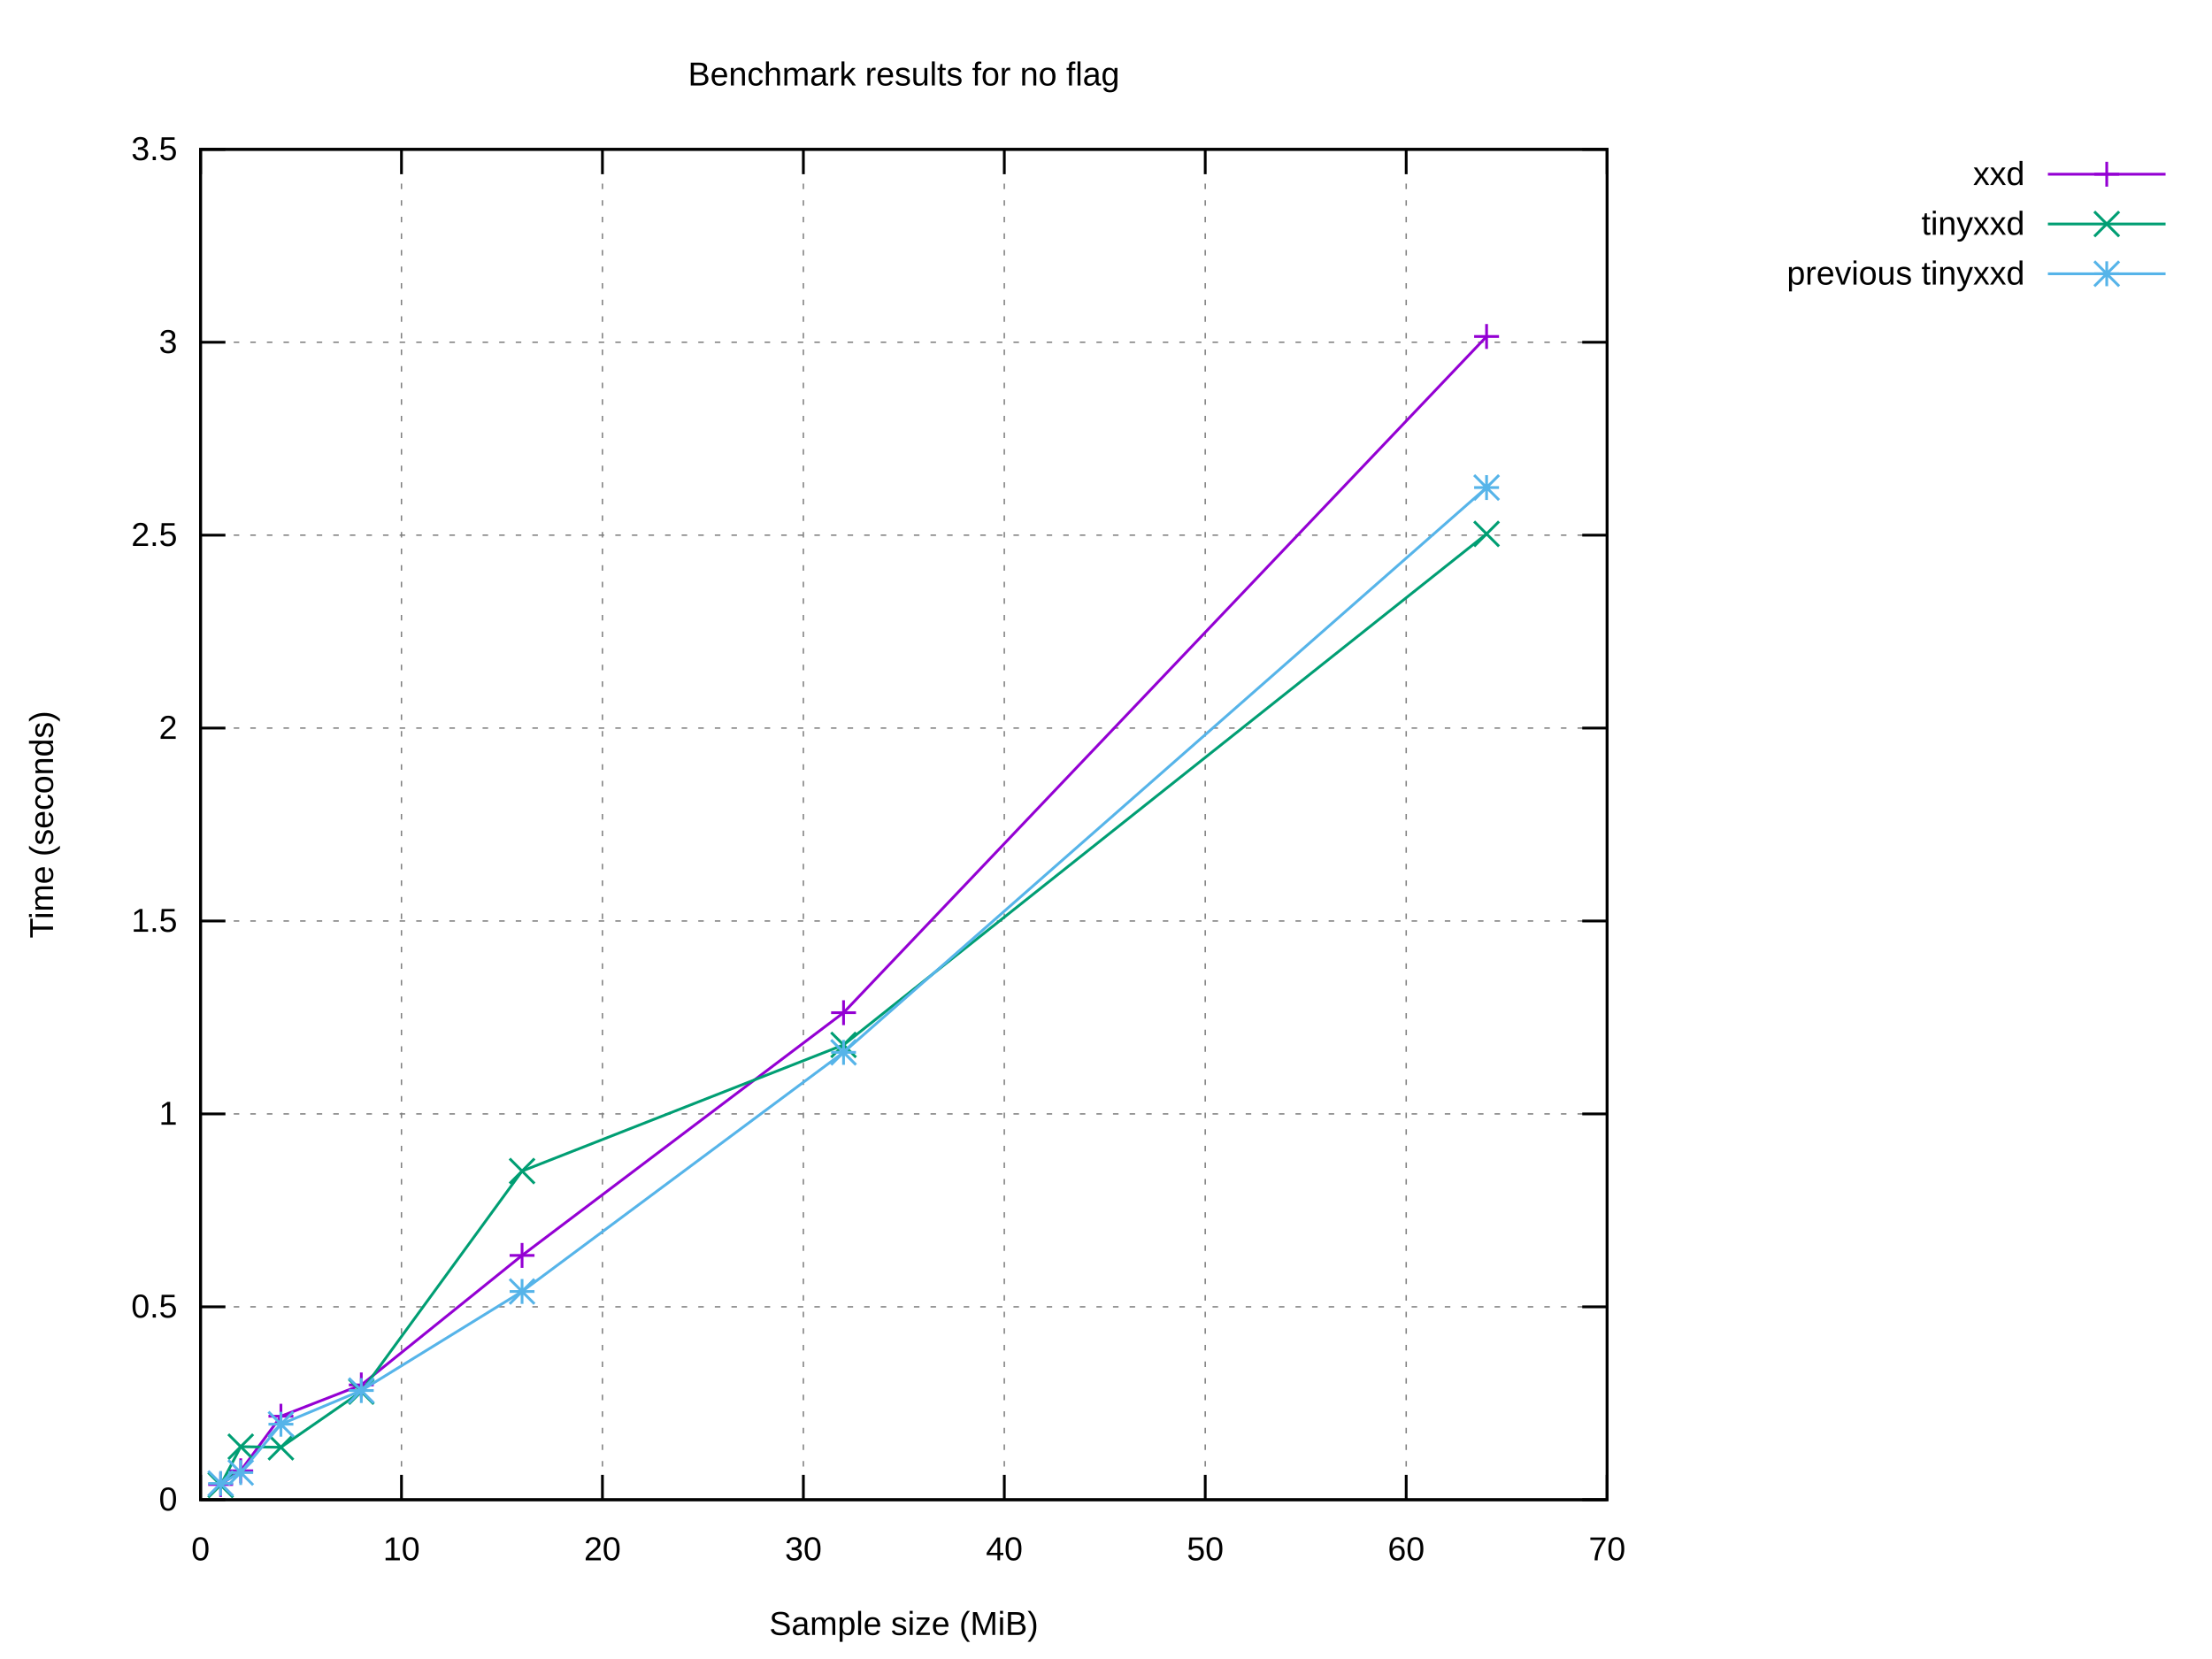
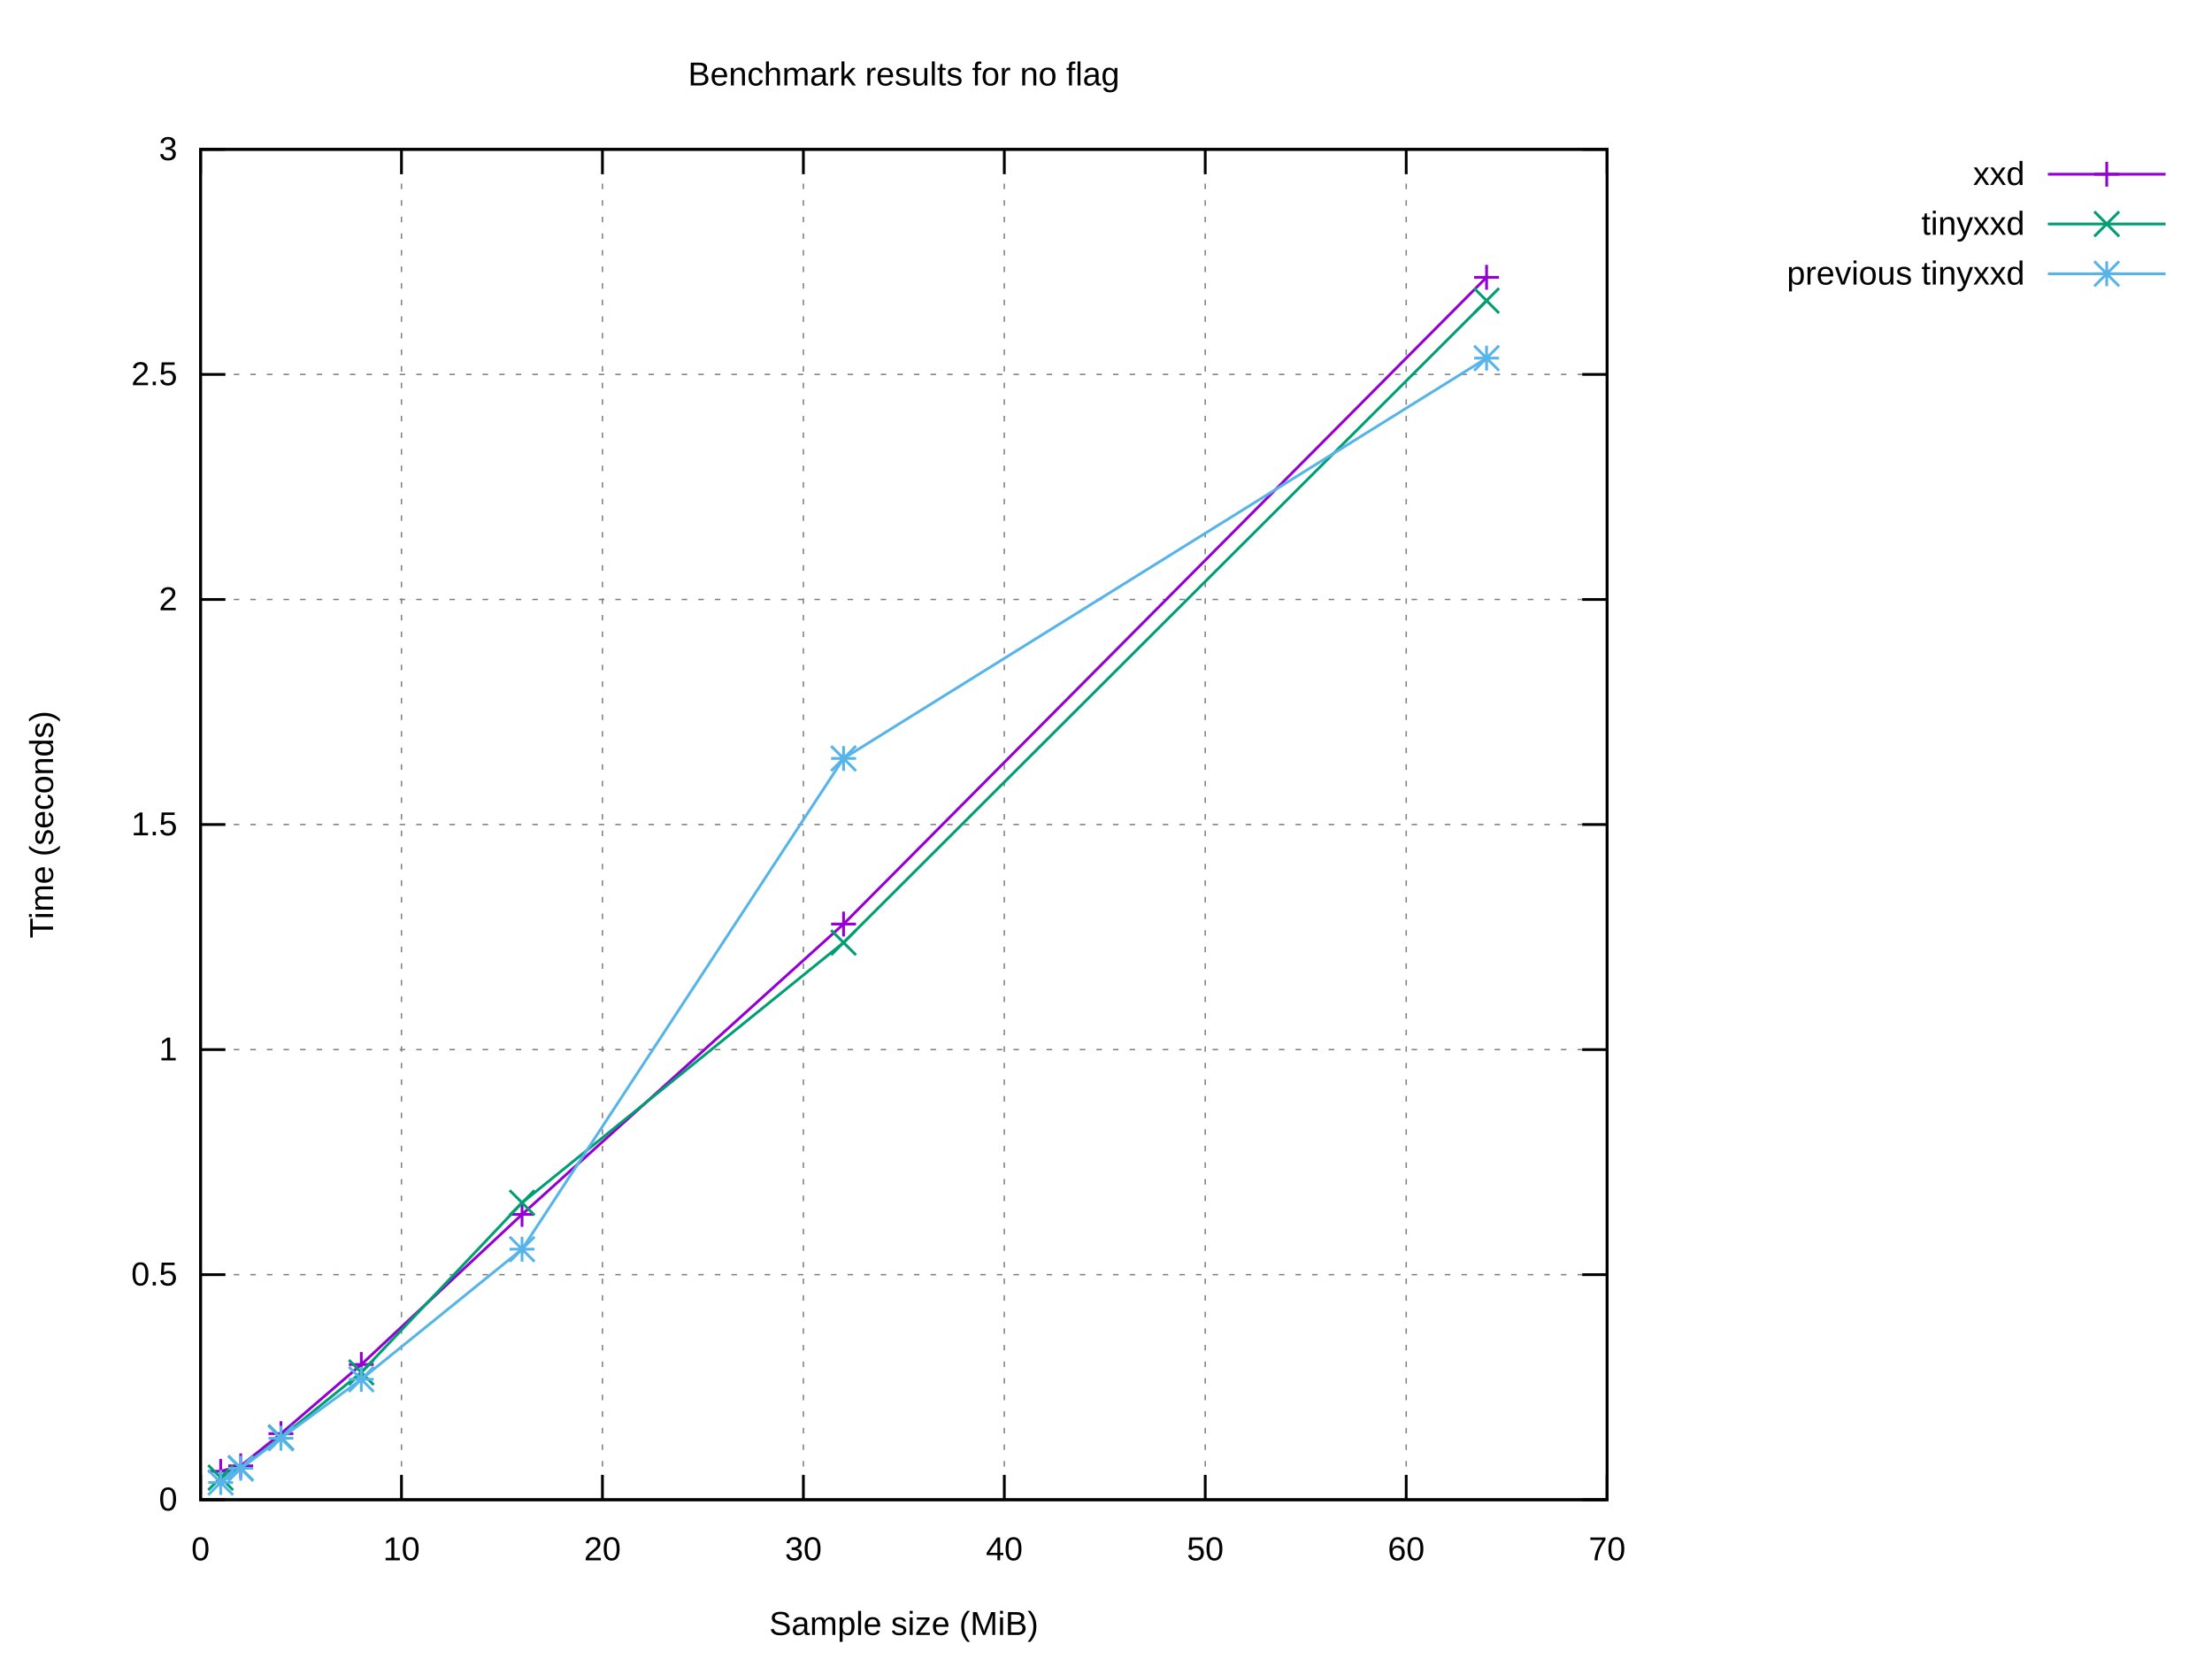
<svg xmlns="http://www.w3.org/2000/svg" xmlns:xlink="http://www.w3.org/1999/xlink" width="800" height="600" viewBox="0 0 800 600">
  <g id="gnuplot_canvas">
    <rect x="0" y="0" width="800" height="600" fill="#ffffff" />
    <defs>
      <circle id="gpDot" r="0.5" stroke-width="0.5" stroke="currentColor" />
      <path id="gpPt0" stroke-width="0.222" stroke="currentColor" d="M-1,0 h2 M0,-1 v2" />
      <path id="gpPt1" stroke-width="0.222" stroke="currentColor" d="M-1,-1 L1,1 M1,-1 L-1,1" />
      <path id="gpPt2" stroke-width="0.222" stroke="currentColor" d="M-1,0 L1,0 M0,-1 L0,1 M-1,-1 L1,1 M-1,1 L1,-1" />
      <rect id="gpPt3" stroke-width="0.222" stroke="currentColor" x="-1" y="-1" width="2" height="2" />
      <rect id="gpPt4" stroke-width="0.222" stroke="currentColor" fill="currentColor" x="-1" y="-1" width="2" height="2" />
      <circle id="gpPt5" stroke-width="0.222" stroke="currentColor" cx="0" cy="0" r="1" />
      <use xlink:href="#gpPt5" id="gpPt6" fill="currentColor" stroke="none" />
      <path id="gpPt7" stroke-width="0.222" stroke="currentColor" d="M0,-1.33 L-1.33,0.67 L1.33,0.67 z" />
      <use xlink:href="#gpPt7" id="gpPt8" fill="currentColor" stroke="none" />
      <use xlink:href="#gpPt7" id="gpPt9" stroke="currentColor" transform="rotate(180)" />
      <use xlink:href="#gpPt9" id="gpPt10" fill="currentColor" stroke="none" />
      <use xlink:href="#gpPt3" id="gpPt11" stroke="currentColor" transform="rotate(45)" />
      <use xlink:href="#gpPt11" id="gpPt12" fill="currentColor" stroke="none" />
      <path id="gpPt13" stroke-width="0.222" stroke="currentColor" d="M0,1.330 L1.265,0.411 L0.782,-1.067 L-0.782,-1.076 L-1.265,0.411 z" />
      <use xlink:href="#gpPt13" id="gpPt14" fill="currentColor" stroke="none" />
      <filter id="textbox" filterUnits="objectBoundingBox" x="0" y="0" height="1" width="1">
        <feFlood flood-color="#FFFFFF" flood-opacity="1" result="bgnd" />
        <feComposite in="SourceGraphic" in2="bgnd" operator="atop" />
      </filter>
      <filter id="greybox" filterUnits="objectBoundingBox" x="0" y="0" height="1" width="1">
        <feFlood flood-color="lightgrey" flood-opacity="1" result="grey" />
        <feComposite in="SourceGraphic" in2="grey" operator="atop" />
      </filter>
    </defs>
    <g fill="none" color="#FFFFFF" stroke="currentColor" stroke-width="1.00" stroke-linecap="butt" stroke-linejoin="miter">
</g>
    <g fill="none" color="black" stroke="currentColor" stroke-width="1.00" stroke-linecap="butt" stroke-linejoin="miter">
</g>
    <g fill="none" color="black" stroke="black" stroke-width="0.50" stroke-linecap="butt" stroke-linejoin="miter">
</g>
    <g fill="none" color="gray" stroke="currentColor" stroke-width="0.50" stroke-linecap="butt" stroke-linejoin="miter">
      <path stroke="gray" stroke-dasharray="2,4" class="gridline" d="M72.53,542.40 L581.24,542.40  " />
    </g>
    <g fill="none" color="gray" stroke="gray" stroke-width="1.00" stroke-linecap="butt" stroke-linejoin="miter">
</g>
    <g fill="none" color="black" stroke="currentColor" stroke-width="1.00" stroke-linecap="butt" stroke-linejoin="miter">
      <path stroke="black" d="M72.53,542.40 L81.53,542.40 M581.24,542.40 L572.24,542.40  " />
      <g transform="translate(64.14,546.30)" stroke="none" fill="black" font-family="Arial" font-size="12.00" text-anchor="end">
        <text>
          <tspan font-family="Arial"> 0</tspan>
        </text>
      </g>
    </g>
    <g fill="none" color="black" stroke="currentColor" stroke-width="1.00" stroke-linecap="butt" stroke-linejoin="miter">
</g>
    <g fill="none" color="black" stroke="black" stroke-width="0.50" stroke-linecap="butt" stroke-linejoin="miter">
</g>
    <g fill="none" color="gray" stroke="currentColor" stroke-width="0.50" stroke-linecap="butt" stroke-linejoin="miter">
-       <path stroke="gray" stroke-dasharray="2,4" class="gridline" d="M72.53,472.63 L581.24,472.63  " />
-     </g>
-     <g fill="none" color="gray" stroke="gray" stroke-width="1.00" stroke-linecap="butt" stroke-linejoin="miter">
- </g>
-     <g fill="none" color="black" stroke="currentColor" stroke-width="1.00" stroke-linecap="butt" stroke-linejoin="miter">
-       <path stroke="black" d="M72.53,472.63 L81.53,472.63 M581.24,472.63 L572.24,472.63  " />
-       <g transform="translate(64.14,476.53)" stroke="none" fill="black" font-family="Arial" font-size="12.00" text-anchor="end">
+       <path stroke="gray" stroke-dasharray="2,4" class="gridline" d="M72.53,461.00 L581.24,461.00  " />
+     </g>
+     <g fill="none" color="gray" stroke="gray" stroke-width="1.00" stroke-linecap="butt" stroke-linejoin="miter">
+ </g>
+     <g fill="none" color="black" stroke="currentColor" stroke-width="1.00" stroke-linecap="butt" stroke-linejoin="miter">
+       <path stroke="black" d="M72.53,461.00 L81.53,461.00 M581.24,461.00 L572.24,461.00  " />
+       <g transform="translate(64.14,464.90)" stroke="none" fill="black" font-family="Arial" font-size="12.00" text-anchor="end">
        <text>
          <tspan font-family="Arial"> 0.5</tspan>
        </text>
      </g>
    </g>
    <g fill="none" color="black" stroke="currentColor" stroke-width="1.00" stroke-linecap="butt" stroke-linejoin="miter">
</g>
    <g fill="none" color="black" stroke="black" stroke-width="0.50" stroke-linecap="butt" stroke-linejoin="miter">
</g>
    <g fill="none" color="gray" stroke="currentColor" stroke-width="0.50" stroke-linecap="butt" stroke-linejoin="miter">
-       <path stroke="gray" stroke-dasharray="2,4" class="gridline" d="M72.53,402.86 L581.24,402.86  " />
-     </g>
-     <g fill="none" color="gray" stroke="gray" stroke-width="1.00" stroke-linecap="butt" stroke-linejoin="miter">
- </g>
-     <g fill="none" color="black" stroke="currentColor" stroke-width="1.00" stroke-linecap="butt" stroke-linejoin="miter">
-       <path stroke="black" d="M72.53,402.86 L81.53,402.86 M581.24,402.86 L572.24,402.86  " />
-       <g transform="translate(64.14,406.76)" stroke="none" fill="black" font-family="Arial" font-size="12.00" text-anchor="end">
+       <path stroke="gray" stroke-dasharray="2,4" class="gridline" d="M72.53,379.60 L581.24,379.60  " />
+     </g>
+     <g fill="none" color="gray" stroke="gray" stroke-width="1.00" stroke-linecap="butt" stroke-linejoin="miter">
+ </g>
+     <g fill="none" color="black" stroke="currentColor" stroke-width="1.00" stroke-linecap="butt" stroke-linejoin="miter">
+       <path stroke="black" d="M72.53,379.60 L81.53,379.60 M581.24,379.60 L572.24,379.60  " />
+       <g transform="translate(64.14,383.50)" stroke="none" fill="black" font-family="Arial" font-size="12.00" text-anchor="end">
        <text>
          <tspan font-family="Arial"> 1</tspan>
        </text>
      </g>
    </g>
    <g fill="none" color="black" stroke="currentColor" stroke-width="1.00" stroke-linecap="butt" stroke-linejoin="miter">
</g>
    <g fill="none" color="black" stroke="black" stroke-width="0.50" stroke-linecap="butt" stroke-linejoin="miter">
</g>
    <g fill="none" color="gray" stroke="currentColor" stroke-width="0.50" stroke-linecap="butt" stroke-linejoin="miter">
-       <path stroke="gray" stroke-dasharray="2,4" class="gridline" d="M72.53,333.09 L581.24,333.09  " />
-     </g>
-     <g fill="none" color="gray" stroke="gray" stroke-width="1.00" stroke-linecap="butt" stroke-linejoin="miter">
- </g>
-     <g fill="none" color="black" stroke="currentColor" stroke-width="1.00" stroke-linecap="butt" stroke-linejoin="miter">
-       <path stroke="black" d="M72.53,333.09 L81.53,333.09 M581.24,333.09 L572.24,333.09  " />
-       <g transform="translate(64.14,336.99)" stroke="none" fill="black" font-family="Arial" font-size="12.00" text-anchor="end">
+       <path stroke="gray" stroke-dasharray="2,4" class="gridline" d="M72.53,298.20 L581.24,298.20  " />
+     </g>
+     <g fill="none" color="gray" stroke="gray" stroke-width="1.00" stroke-linecap="butt" stroke-linejoin="miter">
+ </g>
+     <g fill="none" color="black" stroke="currentColor" stroke-width="1.00" stroke-linecap="butt" stroke-linejoin="miter">
+       <path stroke="black" d="M72.53,298.20 L81.53,298.20 M581.24,298.20 L572.24,298.20  " />
+       <g transform="translate(64.14,302.10)" stroke="none" fill="black" font-family="Arial" font-size="12.00" text-anchor="end">
        <text>
          <tspan font-family="Arial"> 1.5</tspan>
        </text>
      </g>
    </g>
    <g fill="none" color="black" stroke="currentColor" stroke-width="1.00" stroke-linecap="butt" stroke-linejoin="miter">
</g>
    <g fill="none" color="black" stroke="black" stroke-width="0.50" stroke-linecap="butt" stroke-linejoin="miter">
</g>
    <g fill="none" color="gray" stroke="currentColor" stroke-width="0.50" stroke-linecap="butt" stroke-linejoin="miter">
-       <path stroke="gray" stroke-dasharray="2,4" class="gridline" d="M72.53,263.32 L581.24,263.32  " />
-     </g>
-     <g fill="none" color="gray" stroke="gray" stroke-width="1.00" stroke-linecap="butt" stroke-linejoin="miter">
- </g>
-     <g fill="none" color="black" stroke="currentColor" stroke-width="1.00" stroke-linecap="butt" stroke-linejoin="miter">
-       <path stroke="black" d="M72.53,263.32 L81.53,263.32 M581.24,263.32 L572.24,263.32  " />
-       <g transform="translate(64.14,267.22)" stroke="none" fill="black" font-family="Arial" font-size="12.00" text-anchor="end">
+       <path stroke="gray" stroke-dasharray="2,4" class="gridline" d="M72.53,216.81 L581.24,216.81  " />
+     </g>
+     <g fill="none" color="gray" stroke="gray" stroke-width="1.00" stroke-linecap="butt" stroke-linejoin="miter">
+ </g>
+     <g fill="none" color="black" stroke="currentColor" stroke-width="1.00" stroke-linecap="butt" stroke-linejoin="miter">
+       <path stroke="black" d="M72.53,216.81 L81.53,216.81 M581.24,216.81 L572.24,216.81  " />
+       <g transform="translate(64.14,220.71)" stroke="none" fill="black" font-family="Arial" font-size="12.00" text-anchor="end">
        <text>
          <tspan font-family="Arial"> 2</tspan>
        </text>
      </g>
    </g>
    <g fill="none" color="black" stroke="currentColor" stroke-width="1.00" stroke-linecap="butt" stroke-linejoin="miter">
</g>
    <g fill="none" color="black" stroke="black" stroke-width="0.50" stroke-linecap="butt" stroke-linejoin="miter">
</g>
    <g fill="none" color="gray" stroke="currentColor" stroke-width="0.50" stroke-linecap="butt" stroke-linejoin="miter">
-       <path stroke="gray" stroke-dasharray="2,4" class="gridline" d="M72.53,193.55 L581.24,193.55  " />
-     </g>
-     <g fill="none" color="gray" stroke="gray" stroke-width="1.00" stroke-linecap="butt" stroke-linejoin="miter">
- </g>
-     <g fill="none" color="black" stroke="currentColor" stroke-width="1.00" stroke-linecap="butt" stroke-linejoin="miter">
-       <path stroke="black" d="M72.53,193.55 L81.53,193.55 M581.24,193.55 L572.24,193.55  " />
-       <g transform="translate(64.14,197.45)" stroke="none" fill="black" font-family="Arial" font-size="12.00" text-anchor="end">
+       <path stroke="gray" stroke-dasharray="2,4" class="gridline" d="M72.53,135.41 L581.24,135.41  " />
+     </g>
+     <g fill="none" color="gray" stroke="gray" stroke-width="1.00" stroke-linecap="butt" stroke-linejoin="miter">
+ </g>
+     <g fill="none" color="black" stroke="currentColor" stroke-width="1.00" stroke-linecap="butt" stroke-linejoin="miter">
+       <path stroke="black" d="M72.53,135.41 L81.53,135.41 M581.24,135.41 L572.24,135.41  " />
+       <g transform="translate(64.14,139.31)" stroke="none" fill="black" font-family="Arial" font-size="12.00" text-anchor="end">
        <text>
          <tspan font-family="Arial"> 2.5</tspan>
-         </text>
-       </g>
-     </g>
-     <g fill="none" color="black" stroke="currentColor" stroke-width="1.00" stroke-linecap="butt" stroke-linejoin="miter">
- </g>
-     <g fill="none" color="black" stroke="black" stroke-width="0.50" stroke-linecap="butt" stroke-linejoin="miter">
- </g>
-     <g fill="none" color="gray" stroke="currentColor" stroke-width="0.50" stroke-linecap="butt" stroke-linejoin="miter">
-       <path stroke="gray" stroke-dasharray="2,4" class="gridline" d="M72.53,123.78 L581.24,123.78  " />
-     </g>
-     <g fill="none" color="gray" stroke="gray" stroke-width="1.00" stroke-linecap="butt" stroke-linejoin="miter">
- </g>
-     <g fill="none" color="black" stroke="currentColor" stroke-width="1.00" stroke-linecap="butt" stroke-linejoin="miter">
-       <path stroke="black" d="M72.53,123.78 L81.53,123.78 M581.24,123.78 L572.24,123.78  " />
-       <g transform="translate(64.14,127.68)" stroke="none" fill="black" font-family="Arial" font-size="12.00" text-anchor="end">
-         <text>
-           <tspan font-family="Arial"> 3</tspan>
        </text>
      </g>
    </g>
    <g fill="none" color="black" stroke="currentColor" stroke-width="1.00" stroke-linecap="butt" stroke-linejoin="miter">
</g>
    <g fill="none" color="black" stroke="black" stroke-width="0.50" stroke-linecap="butt" stroke-linejoin="miter">
</g>
    <g fill="none" color="gray" stroke="currentColor" stroke-width="0.50" stroke-linecap="butt" stroke-linejoin="miter">
      <path stroke="gray" stroke-dasharray="2,4" class="gridline" d="M72.53,54.01 L581.24,54.01  " />
    </g>
    <g fill="none" color="gray" stroke="gray" stroke-width="1.00" stroke-linecap="butt" stroke-linejoin="miter">
</g>
    <g fill="none" color="black" stroke="currentColor" stroke-width="1.00" stroke-linecap="butt" stroke-linejoin="miter">
      <path stroke="black" d="M72.53,54.01 L81.53,54.01 M581.24,54.01 L572.24,54.01  " />
      <g transform="translate(64.14,57.91)" stroke="none" fill="black" font-family="Arial" font-size="12.00" text-anchor="end">
        <text>
-           <tspan font-family="Arial"> 3.5</tspan>
+           <tspan font-family="Arial"> 3</tspan>
        </text>
      </g>
    </g>
    <g fill="none" color="black" stroke="currentColor" stroke-width="1.00" stroke-linecap="butt" stroke-linejoin="miter">
</g>
    <g fill="none" color="black" stroke="black" stroke-width="0.50" stroke-linecap="butt" stroke-linejoin="miter">
</g>
    <g fill="none" color="gray" stroke="currentColor" stroke-width="0.50" stroke-linecap="butt" stroke-linejoin="miter">
      <path stroke="gray" stroke-dasharray="2,4" class="gridline" d="M72.53,542.40 L72.53,54.01  " />
    </g>
    <g fill="none" color="gray" stroke="gray" stroke-width="1.00" stroke-linecap="butt" stroke-linejoin="miter">
</g>
    <g fill="none" color="black" stroke="currentColor" stroke-width="1.00" stroke-linecap="butt" stroke-linejoin="miter">
      <path stroke="black" d="M72.53,542.40 L72.53,533.40 M72.53,54.01 L72.53,63.01  " />
      <g transform="translate(72.53,564.30)" stroke="none" fill="black" font-family="Arial" font-size="12.00" text-anchor="middle">
        <text>
          <tspan font-family="Arial"> 0</tspan>
        </text>
      </g>
    </g>
    <g fill="none" color="black" stroke="currentColor" stroke-width="1.00" stroke-linecap="butt" stroke-linejoin="miter">
</g>
    <g fill="none" color="black" stroke="black" stroke-width="0.50" stroke-linecap="butt" stroke-linejoin="miter">
</g>
    <g fill="none" color="gray" stroke="currentColor" stroke-width="0.50" stroke-linecap="butt" stroke-linejoin="miter">
      <path stroke="gray" stroke-dasharray="2,4" class="gridline" d="M145.20,542.40 L145.20,54.01  " />
    </g>
    <g fill="none" color="gray" stroke="gray" stroke-width="1.00" stroke-linecap="butt" stroke-linejoin="miter">
</g>
    <g fill="none" color="black" stroke="currentColor" stroke-width="1.00" stroke-linecap="butt" stroke-linejoin="miter">
      <path stroke="black" d="M145.20,542.40 L145.20,533.40 M145.20,54.01 L145.20,63.01  " />
      <g transform="translate(145.20,564.30)" stroke="none" fill="black" font-family="Arial" font-size="12.00" text-anchor="middle">
        <text>
          <tspan font-family="Arial"> 10</tspan>
        </text>
      </g>
    </g>
    <g fill="none" color="black" stroke="currentColor" stroke-width="1.00" stroke-linecap="butt" stroke-linejoin="miter">
</g>
    <g fill="none" color="black" stroke="black" stroke-width="0.50" stroke-linecap="butt" stroke-linejoin="miter">
</g>
    <g fill="none" color="gray" stroke="currentColor" stroke-width="0.50" stroke-linecap="butt" stroke-linejoin="miter">
      <path stroke="gray" stroke-dasharray="2,4" class="gridline" d="M217.88,542.40 L217.88,54.01  " />
    </g>
    <g fill="none" color="gray" stroke="gray" stroke-width="1.00" stroke-linecap="butt" stroke-linejoin="miter">
</g>
    <g fill="none" color="black" stroke="currentColor" stroke-width="1.00" stroke-linecap="butt" stroke-linejoin="miter">
      <path stroke="black" d="M217.88,542.40 L217.88,533.40 M217.88,54.01 L217.88,63.01  " />
      <g transform="translate(217.88,564.30)" stroke="none" fill="black" font-family="Arial" font-size="12.00" text-anchor="middle">
        <text>
          <tspan font-family="Arial"> 20</tspan>
        </text>
      </g>
    </g>
    <g fill="none" color="black" stroke="currentColor" stroke-width="1.00" stroke-linecap="butt" stroke-linejoin="miter">
</g>
    <g fill="none" color="black" stroke="black" stroke-width="0.50" stroke-linecap="butt" stroke-linejoin="miter">
</g>
    <g fill="none" color="gray" stroke="currentColor" stroke-width="0.50" stroke-linecap="butt" stroke-linejoin="miter">
      <path stroke="gray" stroke-dasharray="2,4" class="gridline" d="M290.55,542.40 L290.55,54.01  " />
    </g>
    <g fill="none" color="gray" stroke="gray" stroke-width="1.00" stroke-linecap="butt" stroke-linejoin="miter">
</g>
    <g fill="none" color="black" stroke="currentColor" stroke-width="1.00" stroke-linecap="butt" stroke-linejoin="miter">
      <path stroke="black" d="M290.55,542.40 L290.55,533.40 M290.55,54.01 L290.55,63.01  " />
      <g transform="translate(290.55,564.30)" stroke="none" fill="black" font-family="Arial" font-size="12.00" text-anchor="middle">
        <text>
          <tspan font-family="Arial"> 30</tspan>
        </text>
      </g>
    </g>
    <g fill="none" color="black" stroke="currentColor" stroke-width="1.00" stroke-linecap="butt" stroke-linejoin="miter">
</g>
    <g fill="none" color="black" stroke="black" stroke-width="0.50" stroke-linecap="butt" stroke-linejoin="miter">
</g>
    <g fill="none" color="gray" stroke="currentColor" stroke-width="0.50" stroke-linecap="butt" stroke-linejoin="miter">
      <path stroke="gray" stroke-dasharray="2,4" class="gridline" d="M363.22,542.40 L363.22,54.01  " />
    </g>
    <g fill="none" color="gray" stroke="gray" stroke-width="1.00" stroke-linecap="butt" stroke-linejoin="miter">
</g>
    <g fill="none" color="black" stroke="currentColor" stroke-width="1.00" stroke-linecap="butt" stroke-linejoin="miter">
      <path stroke="black" d="M363.22,542.40 L363.22,533.40 M363.22,54.01 L363.22,63.01  " />
      <g transform="translate(363.22,564.30)" stroke="none" fill="black" font-family="Arial" font-size="12.00" text-anchor="middle">
        <text>
          <tspan font-family="Arial"> 40</tspan>
        </text>
      </g>
    </g>
    <g fill="none" color="black" stroke="currentColor" stroke-width="1.00" stroke-linecap="butt" stroke-linejoin="miter">
</g>
    <g fill="none" color="black" stroke="black" stroke-width="0.50" stroke-linecap="butt" stroke-linejoin="miter">
</g>
    <g fill="none" color="gray" stroke="currentColor" stroke-width="0.50" stroke-linecap="butt" stroke-linejoin="miter">
      <path stroke="gray" stroke-dasharray="2,4" class="gridline" d="M435.89,542.40 L435.89,54.01  " />
    </g>
    <g fill="none" color="gray" stroke="gray" stroke-width="1.00" stroke-linecap="butt" stroke-linejoin="miter">
</g>
    <g fill="none" color="black" stroke="currentColor" stroke-width="1.00" stroke-linecap="butt" stroke-linejoin="miter">
      <path stroke="black" d="M435.89,542.40 L435.89,533.40 M435.89,54.01 L435.89,63.01  " />
      <g transform="translate(435.89,564.30)" stroke="none" fill="black" font-family="Arial" font-size="12.00" text-anchor="middle">
        <text>
          <tspan font-family="Arial"> 50</tspan>
        </text>
      </g>
    </g>
    <g fill="none" color="black" stroke="currentColor" stroke-width="1.00" stroke-linecap="butt" stroke-linejoin="miter">
</g>
    <g fill="none" color="black" stroke="black" stroke-width="0.50" stroke-linecap="butt" stroke-linejoin="miter">
</g>
    <g fill="none" color="gray" stroke="currentColor" stroke-width="0.50" stroke-linecap="butt" stroke-linejoin="miter">
      <path stroke="gray" stroke-dasharray="2,4" class="gridline" d="M508.57,542.40 L508.57,54.01  " />
    </g>
    <g fill="none" color="gray" stroke="gray" stroke-width="1.00" stroke-linecap="butt" stroke-linejoin="miter">
</g>
    <g fill="none" color="black" stroke="currentColor" stroke-width="1.00" stroke-linecap="butt" stroke-linejoin="miter">
      <path stroke="black" d="M508.57,542.40 L508.57,533.40 M508.57,54.01 L508.57,63.01  " />
      <g transform="translate(508.57,564.30)" stroke="none" fill="black" font-family="Arial" font-size="12.00" text-anchor="middle">
        <text>
          <tspan font-family="Arial"> 60</tspan>
        </text>
      </g>
    </g>
    <g fill="none" color="black" stroke="currentColor" stroke-width="1.00" stroke-linecap="butt" stroke-linejoin="miter">
</g>
    <g fill="none" color="black" stroke="black" stroke-width="0.50" stroke-linecap="butt" stroke-linejoin="miter">
</g>
    <g fill="none" color="gray" stroke="currentColor" stroke-width="0.50" stroke-linecap="butt" stroke-linejoin="miter">
      <path stroke="gray" stroke-dasharray="2,4" class="gridline" d="M581.24,542.40 L581.24,54.01  " />
    </g>
    <g fill="none" color="gray" stroke="gray" stroke-width="1.00" stroke-linecap="butt" stroke-linejoin="miter">
</g>
    <g fill="none" color="black" stroke="currentColor" stroke-width="1.00" stroke-linecap="butt" stroke-linejoin="miter">
      <path stroke="black" d="M581.24,542.40 L581.24,533.40 M581.24,54.01 L581.24,63.01  " />
      <g transform="translate(581.24,564.30)" stroke="none" fill="black" font-family="Arial" font-size="12.00" text-anchor="middle">
        <text>
          <tspan font-family="Arial"> 70</tspan>
        </text>
      </g>
    </g>
    <g fill="none" color="black" stroke="currentColor" stroke-width="1.00" stroke-linecap="butt" stroke-linejoin="miter">
</g>
    <g fill="none" color="black" stroke="currentColor" stroke-width="1.00" stroke-linecap="butt" stroke-linejoin="miter">
      <path stroke="black" d="M72.53,54.01 L72.53,542.40 L581.24,542.40 L581.24,54.01 L72.53,54.01 Z  " />
    </g>
    <g fill="none" color="black" stroke="currentColor" stroke-width="1.00" stroke-linecap="butt" stroke-linejoin="miter">
</g>
    <g id="gnuplot_plot_1">
      <g fill="none" color="black" stroke="currentColor" stroke-width="1.00" stroke-linecap="butt" stroke-linejoin="miter">
        <g transform="translate(732.26,66.91)" stroke="none" fill="black" font-family="Arial" font-size="12.00" text-anchor="end">
          <text>
            <tspan font-family="Arial">xxd</tspan>
          </text>
        </g>
      </g>
      <g fill="none" color="black" stroke="currentColor" stroke-width="1.00" stroke-linecap="butt" stroke-linejoin="miter">
-         <path stroke="rgb(148,   0, 211)" d="M740.65,63.01 L783.21,63.01 M537.64,121.69 L305.08,366.25 L188.81,454.04 L130.67,500.88 L101.60,512.20 L87.06,531.93   L79.80,536.90  " />
-         <use xlink:href="#gpPt0" transform="translate(537.64,121.69) scale(4.50)" color="rgb(148,   0, 211)" />
-         <use xlink:href="#gpPt0" transform="translate(305.08,366.25) scale(4.50)" color="rgb(148,   0, 211)" />
-         <use xlink:href="#gpPt0" transform="translate(188.81,454.04) scale(4.50)" color="rgb(148,   0, 211)" />
-         <use xlink:href="#gpPt0" transform="translate(130.67,500.88) scale(4.50)" color="rgb(148,   0, 211)" />
-         <use xlink:href="#gpPt0" transform="translate(101.60,512.20) scale(4.50)" color="rgb(148,   0, 211)" />
-         <use xlink:href="#gpPt0" transform="translate(87.06,531.93) scale(4.50)" color="rgb(148,   0, 211)" />
-         <use xlink:href="#gpPt0" transform="translate(79.80,536.90) scale(4.50)" color="rgb(148,   0, 211)" />
+         <path stroke="rgb(148,   0, 211)" d="M740.65,63.01 L783.21,63.01 M537.64,100.29 L305.08,334.20 L188.81,439.20 L130.67,493.49 L101.60,518.50 L87.06,530.15   L79.80,532.11  " />
+         <use xlink:href="#gpPt0" transform="translate(537.64,100.29) scale(4.50)" color="rgb(148,   0, 211)" />
+         <use xlink:href="#gpPt0" transform="translate(305.08,334.20) scale(4.50)" color="rgb(148,   0, 211)" />
+         <use xlink:href="#gpPt0" transform="translate(188.81,439.20) scale(4.50)" color="rgb(148,   0, 211)" />
+         <use xlink:href="#gpPt0" transform="translate(130.67,493.49) scale(4.50)" color="rgb(148,   0, 211)" />
+         <use xlink:href="#gpPt0" transform="translate(101.60,518.50) scale(4.50)" color="rgb(148,   0, 211)" />
+         <use xlink:href="#gpPt0" transform="translate(87.06,530.15) scale(4.50)" color="rgb(148,   0, 211)" />
+         <use xlink:href="#gpPt0" transform="translate(79.80,532.11) scale(4.50)" color="rgb(148,   0, 211)" />
        <use xlink:href="#gpPt0" transform="translate(761.93,63.01) scale(4.50)" color="rgb(148,   0, 211)" />
      </g>
    </g>
    <g id="gnuplot_plot_2">
      <g fill="none" color="black" stroke="currentColor" stroke-width="1.00" stroke-linecap="butt" stroke-linejoin="miter">
        <g transform="translate(732.26,84.91)" stroke="none" fill="black" font-family="Arial" font-size="12.00" text-anchor="end">
          <text>
            <tspan font-family="Arial">tinyxxd</tspan>
          </text>
        </g>
      </g>
      <g fill="none" color="black" stroke="currentColor" stroke-width="1.00" stroke-linecap="butt" stroke-linejoin="miter">
-         <path stroke="rgb(  0, 158, 115)" d="M740.65,81.01 L783.21,81.01 M537.64,193.09 L305.08,377.90 L188.81,423.53 L130.67,503.30 L101.60,523.43 L87.06,523.21   L79.80,537.07  " />
-         <use xlink:href="#gpPt1" transform="translate(537.64,193.09) scale(4.50)" color="rgb(  0, 158, 115)" />
-         <use xlink:href="#gpPt1" transform="translate(305.08,377.90) scale(4.50)" color="rgb(  0, 158, 115)" />
-         <use xlink:href="#gpPt1" transform="translate(188.81,423.53) scale(4.50)" color="rgb(  0, 158, 115)" />
-         <use xlink:href="#gpPt1" transform="translate(130.67,503.30) scale(4.50)" color="rgb(  0, 158, 115)" />
-         <use xlink:href="#gpPt1" transform="translate(101.60,523.43) scale(4.50)" color="rgb(  0, 158, 115)" />
-         <use xlink:href="#gpPt1" transform="translate(87.06,523.21) scale(4.50)" color="rgb(  0, 158, 115)" />
-         <use xlink:href="#gpPt1" transform="translate(79.80,537.07) scale(4.50)" color="rgb(  0, 158, 115)" />
+         <path stroke="rgb(  0, 158, 115)" d="M740.65,81.01 L783.21,81.01 M537.64,108.74 L305.08,340.90 L188.81,434.99 L130.67,496.36 L101.60,519.90 L87.06,531.02   L79.80,534.41  " />
+         <use xlink:href="#gpPt1" transform="translate(537.64,108.74) scale(4.50)" color="rgb(  0, 158, 115)" />
+         <use xlink:href="#gpPt1" transform="translate(305.08,340.90) scale(4.50)" color="rgb(  0, 158, 115)" />
+         <use xlink:href="#gpPt1" transform="translate(188.81,434.99) scale(4.50)" color="rgb(  0, 158, 115)" />
+         <use xlink:href="#gpPt1" transform="translate(130.67,496.36) scale(4.50)" color="rgb(  0, 158, 115)" />
+         <use xlink:href="#gpPt1" transform="translate(101.60,519.90) scale(4.50)" color="rgb(  0, 158, 115)" />
+         <use xlink:href="#gpPt1" transform="translate(87.06,531.02) scale(4.50)" color="rgb(  0, 158, 115)" />
+         <use xlink:href="#gpPt1" transform="translate(79.80,534.41) scale(4.50)" color="rgb(  0, 158, 115)" />
        <use xlink:href="#gpPt1" transform="translate(761.93,81.01) scale(4.50)" color="rgb(  0, 158, 115)" />
      </g>
    </g>
    <g id="gnuplot_plot_3">
      <g fill="none" color="black" stroke="currentColor" stroke-width="1.00" stroke-linecap="butt" stroke-linejoin="miter">
        <g transform="translate(732.26,102.91)" stroke="none" fill="black" font-family="Arial" font-size="12.00" text-anchor="end">
          <text>
            <tspan font-family="Arial">previous tinyxxd</tspan>
          </text>
        </g>
      </g>
      <g fill="none" color="black" stroke="currentColor" stroke-width="1.00" stroke-linecap="butt" stroke-linejoin="miter">
-         <path stroke="rgb( 86, 180, 233)" d="M740.65,99.01 L783.21,99.01 M537.64,176.33 L305.08,380.60 L188.81,467.08 L130.67,502.91 L101.60,515.09 L87.06,532.57   L79.80,536.52  " />
-         <use xlink:href="#gpPt2" transform="translate(537.64,176.33) scale(4.50)" color="rgb( 86, 180, 233)" />
-         <use xlink:href="#gpPt2" transform="translate(305.08,380.60) scale(4.50)" color="rgb( 86, 180, 233)" />
-         <use xlink:href="#gpPt2" transform="translate(188.81,467.08) scale(4.50)" color="rgb( 86, 180, 233)" />
-         <use xlink:href="#gpPt2" transform="translate(130.67,502.91) scale(4.50)" color="rgb( 86, 180, 233)" />
-         <use xlink:href="#gpPt2" transform="translate(101.60,515.09) scale(4.50)" color="rgb( 86, 180, 233)" />
-         <use xlink:href="#gpPt2" transform="translate(87.06,532.57) scale(4.50)" color="rgb( 86, 180, 233)" />
-         <use xlink:href="#gpPt2" transform="translate(79.80,536.52) scale(4.50)" color="rgb( 86, 180, 233)" />
+         <path stroke="rgb( 86, 180, 233)" d="M740.65,99.01 L783.21,99.01 M537.64,129.53 L305.08,274.30 L188.81,451.79 L130.67,498.85 L101.60,520.16 L87.06,531.05   L79.80,536.17  " />
+         <use xlink:href="#gpPt2" transform="translate(537.64,129.53) scale(4.50)" color="rgb( 86, 180, 233)" />
+         <use xlink:href="#gpPt2" transform="translate(305.08,274.30) scale(4.50)" color="rgb( 86, 180, 233)" />
+         <use xlink:href="#gpPt2" transform="translate(188.81,451.79) scale(4.50)" color="rgb( 86, 180, 233)" />
+         <use xlink:href="#gpPt2" transform="translate(130.67,498.85) scale(4.50)" color="rgb( 86, 180, 233)" />
+         <use xlink:href="#gpPt2" transform="translate(101.60,520.16) scale(4.50)" color="rgb( 86, 180, 233)" />
+         <use xlink:href="#gpPt2" transform="translate(87.06,531.05) scale(4.50)" color="rgb( 86, 180, 233)" />
+         <use xlink:href="#gpPt2" transform="translate(79.80,536.17) scale(4.50)" color="rgb( 86, 180, 233)" />
        <use xlink:href="#gpPt2" transform="translate(761.93,99.01) scale(4.50)" color="rgb( 86, 180, 233)" />
      </g>
    </g>
    <g fill="none" color="#FFFFFF" stroke="rgb( 86, 180, 233)" stroke-width="2.00" stroke-linecap="butt" stroke-linejoin="miter">
</g>
    <g fill="none" color="black" stroke="currentColor" stroke-width="2.00" stroke-linecap="butt" stroke-linejoin="miter">
</g>
    <g fill="none" color="black" stroke="black" stroke-width="1.00" stroke-linecap="butt" stroke-linejoin="miter">
</g>
    <g fill="none" color="black" stroke="currentColor" stroke-width="1.00" stroke-linecap="butt" stroke-linejoin="miter">
      <path stroke="black" d="M72.53,54.01 L72.53,542.40 L581.24,542.40 L581.24,54.01 L72.53,54.01 Z  " />
      <g transform="translate(19.18,298.21) rotate(270.00)" stroke="none" fill="black" font-family="Arial" font-size="12.00" text-anchor="middle">
        <text>
          <tspan font-family="Arial">Time (seconds)</tspan>
        </text>
      </g>
    </g>
    <g fill="none" color="black" stroke="currentColor" stroke-width="1.00" stroke-linecap="butt" stroke-linejoin="miter">
      <g transform="translate(326.88,591.30)" stroke="none" fill="black" font-family="Arial" font-size="12.00" text-anchor="middle">
        <text>
          <tspan font-family="Arial">Sample size (MiB)</tspan>
        </text>
      </g>
    </g>
    <g fill="none" color="black" stroke="currentColor" stroke-width="1.00" stroke-linecap="butt" stroke-linejoin="miter">
</g>
    <g fill="none" color="black" stroke="currentColor" stroke-width="1.00" stroke-linecap="butt" stroke-linejoin="miter">
      <g transform="translate(326.88,30.91)" stroke="none" fill="black" font-family="Arial" font-size="12.00" text-anchor="middle">
        <text>
          <tspan font-family="Arial">Benchmark results for no flag</tspan>
        </text>
      </g>
    </g>
    <g fill="none" color="black" stroke="currentColor" stroke-width="1.00" stroke-linecap="butt" stroke-linejoin="miter">
</g>
  </g>
</svg>
